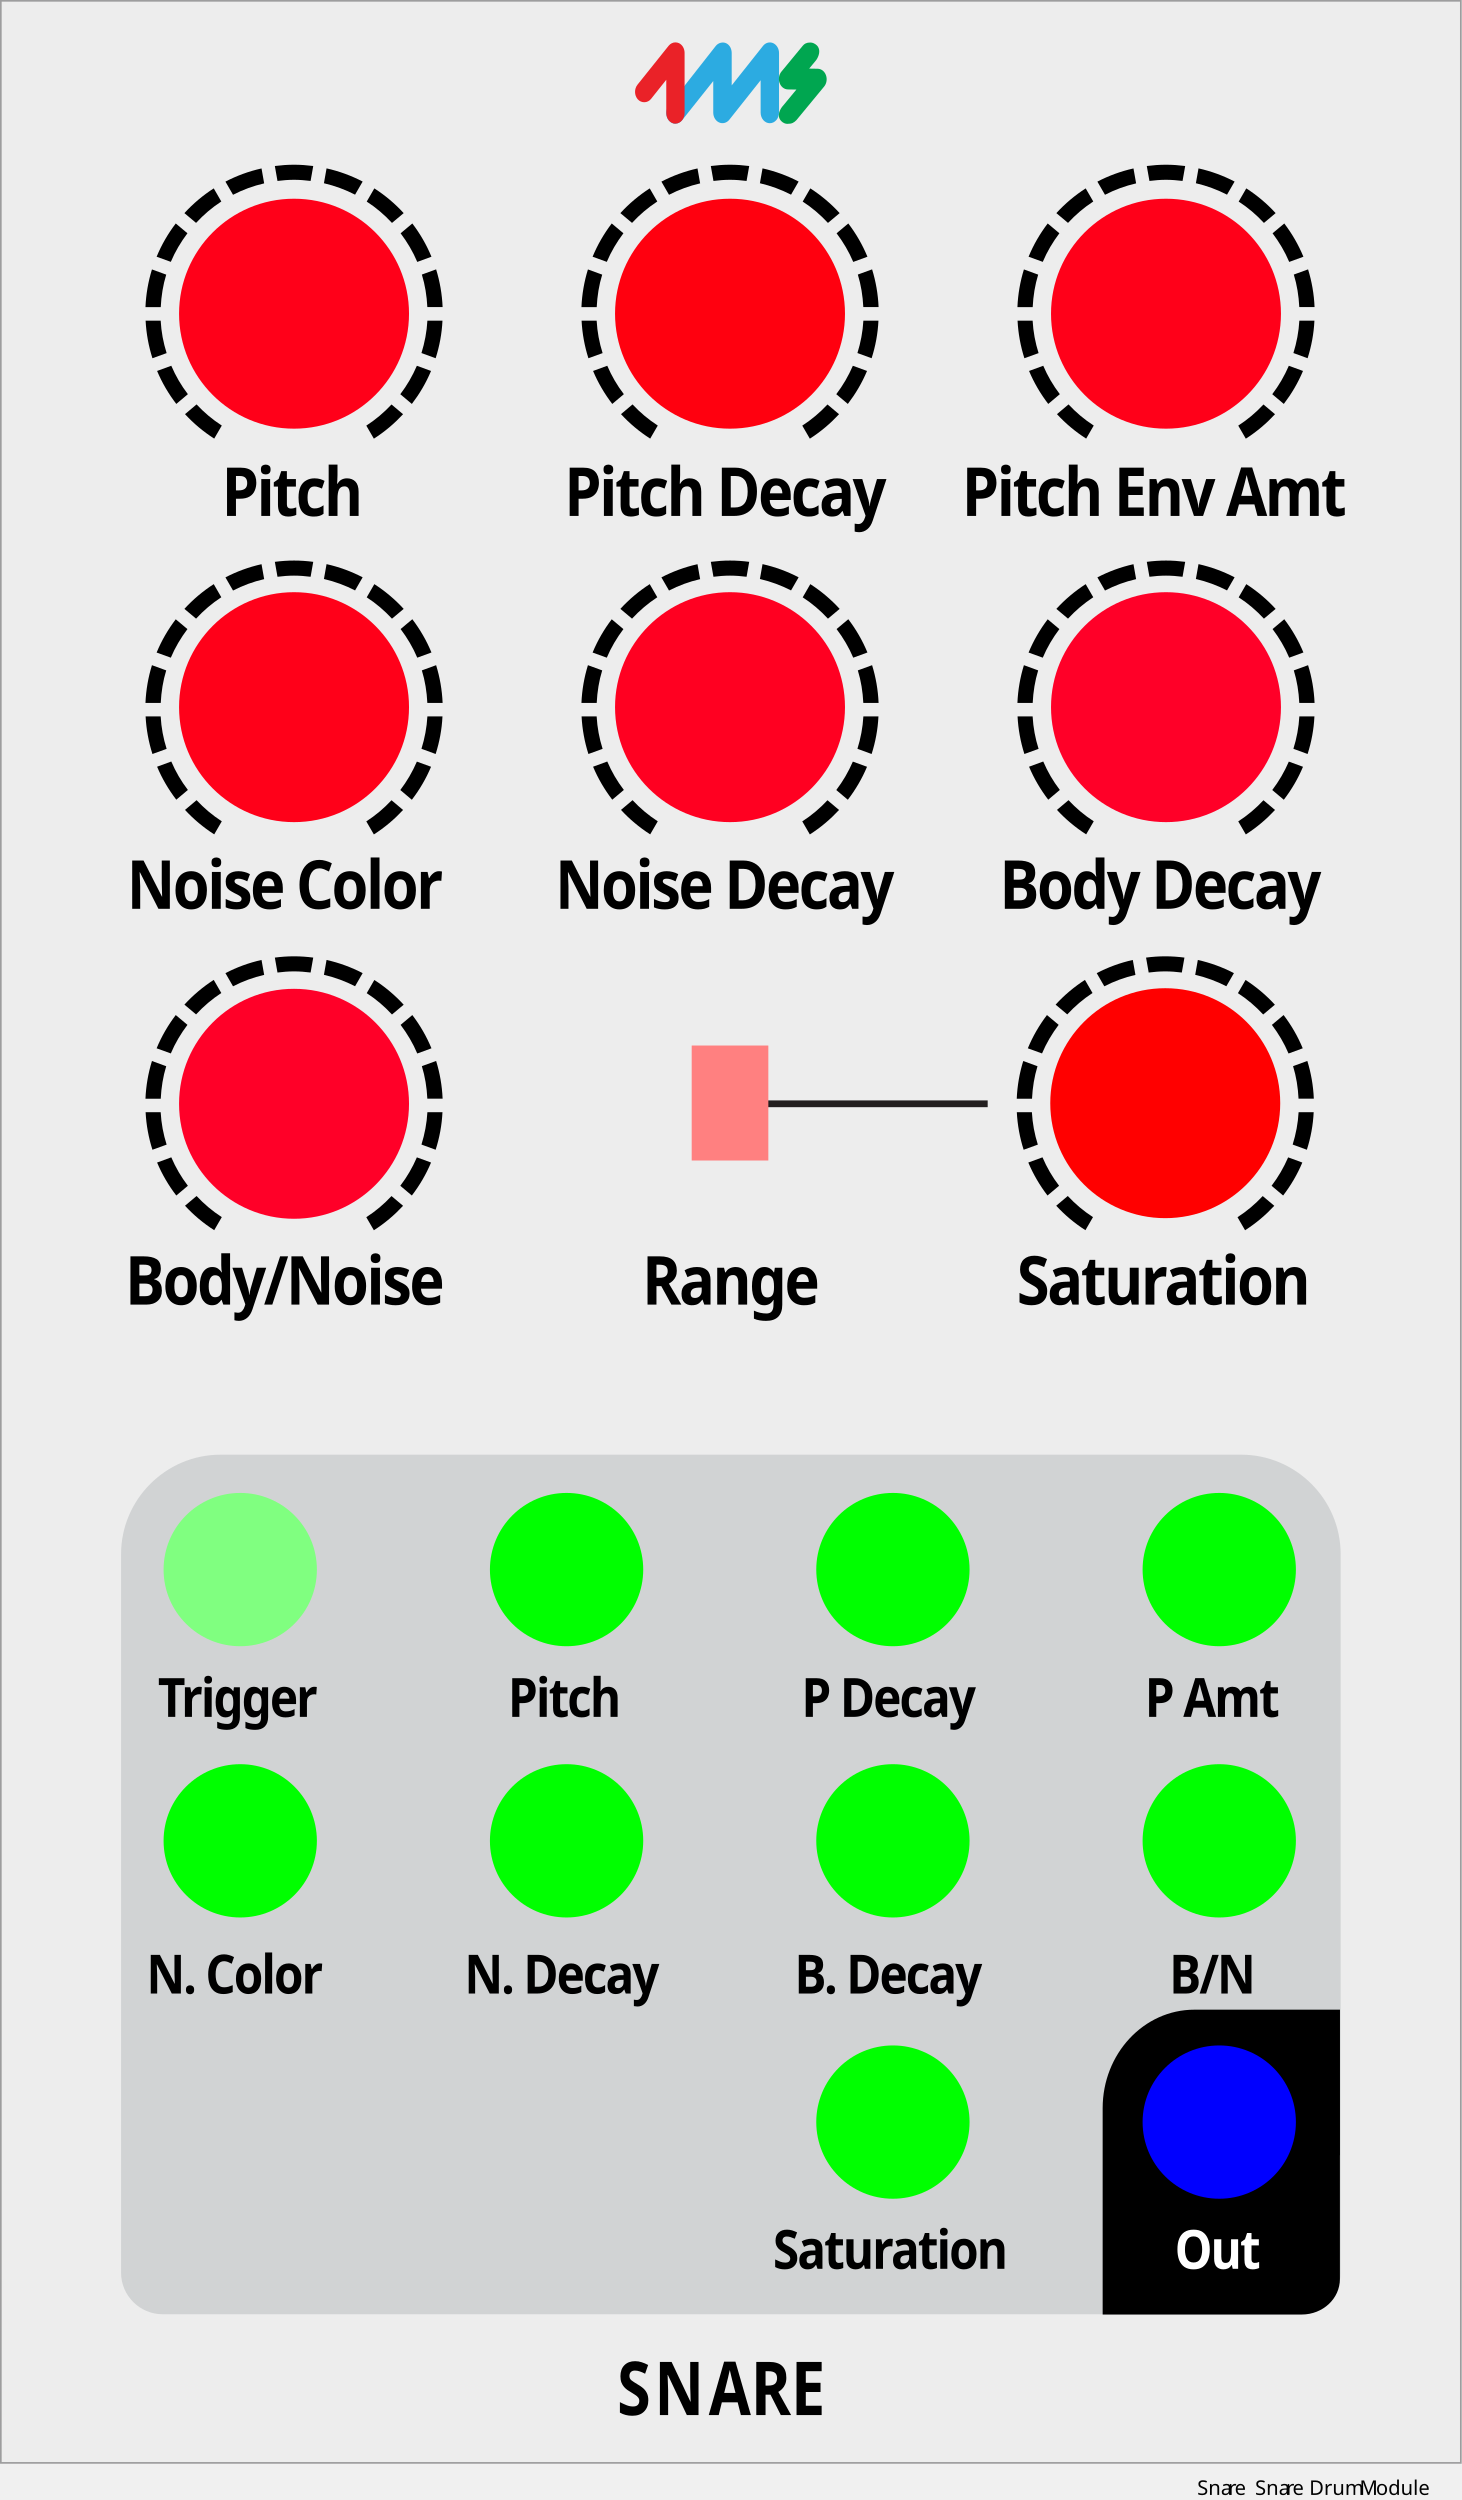
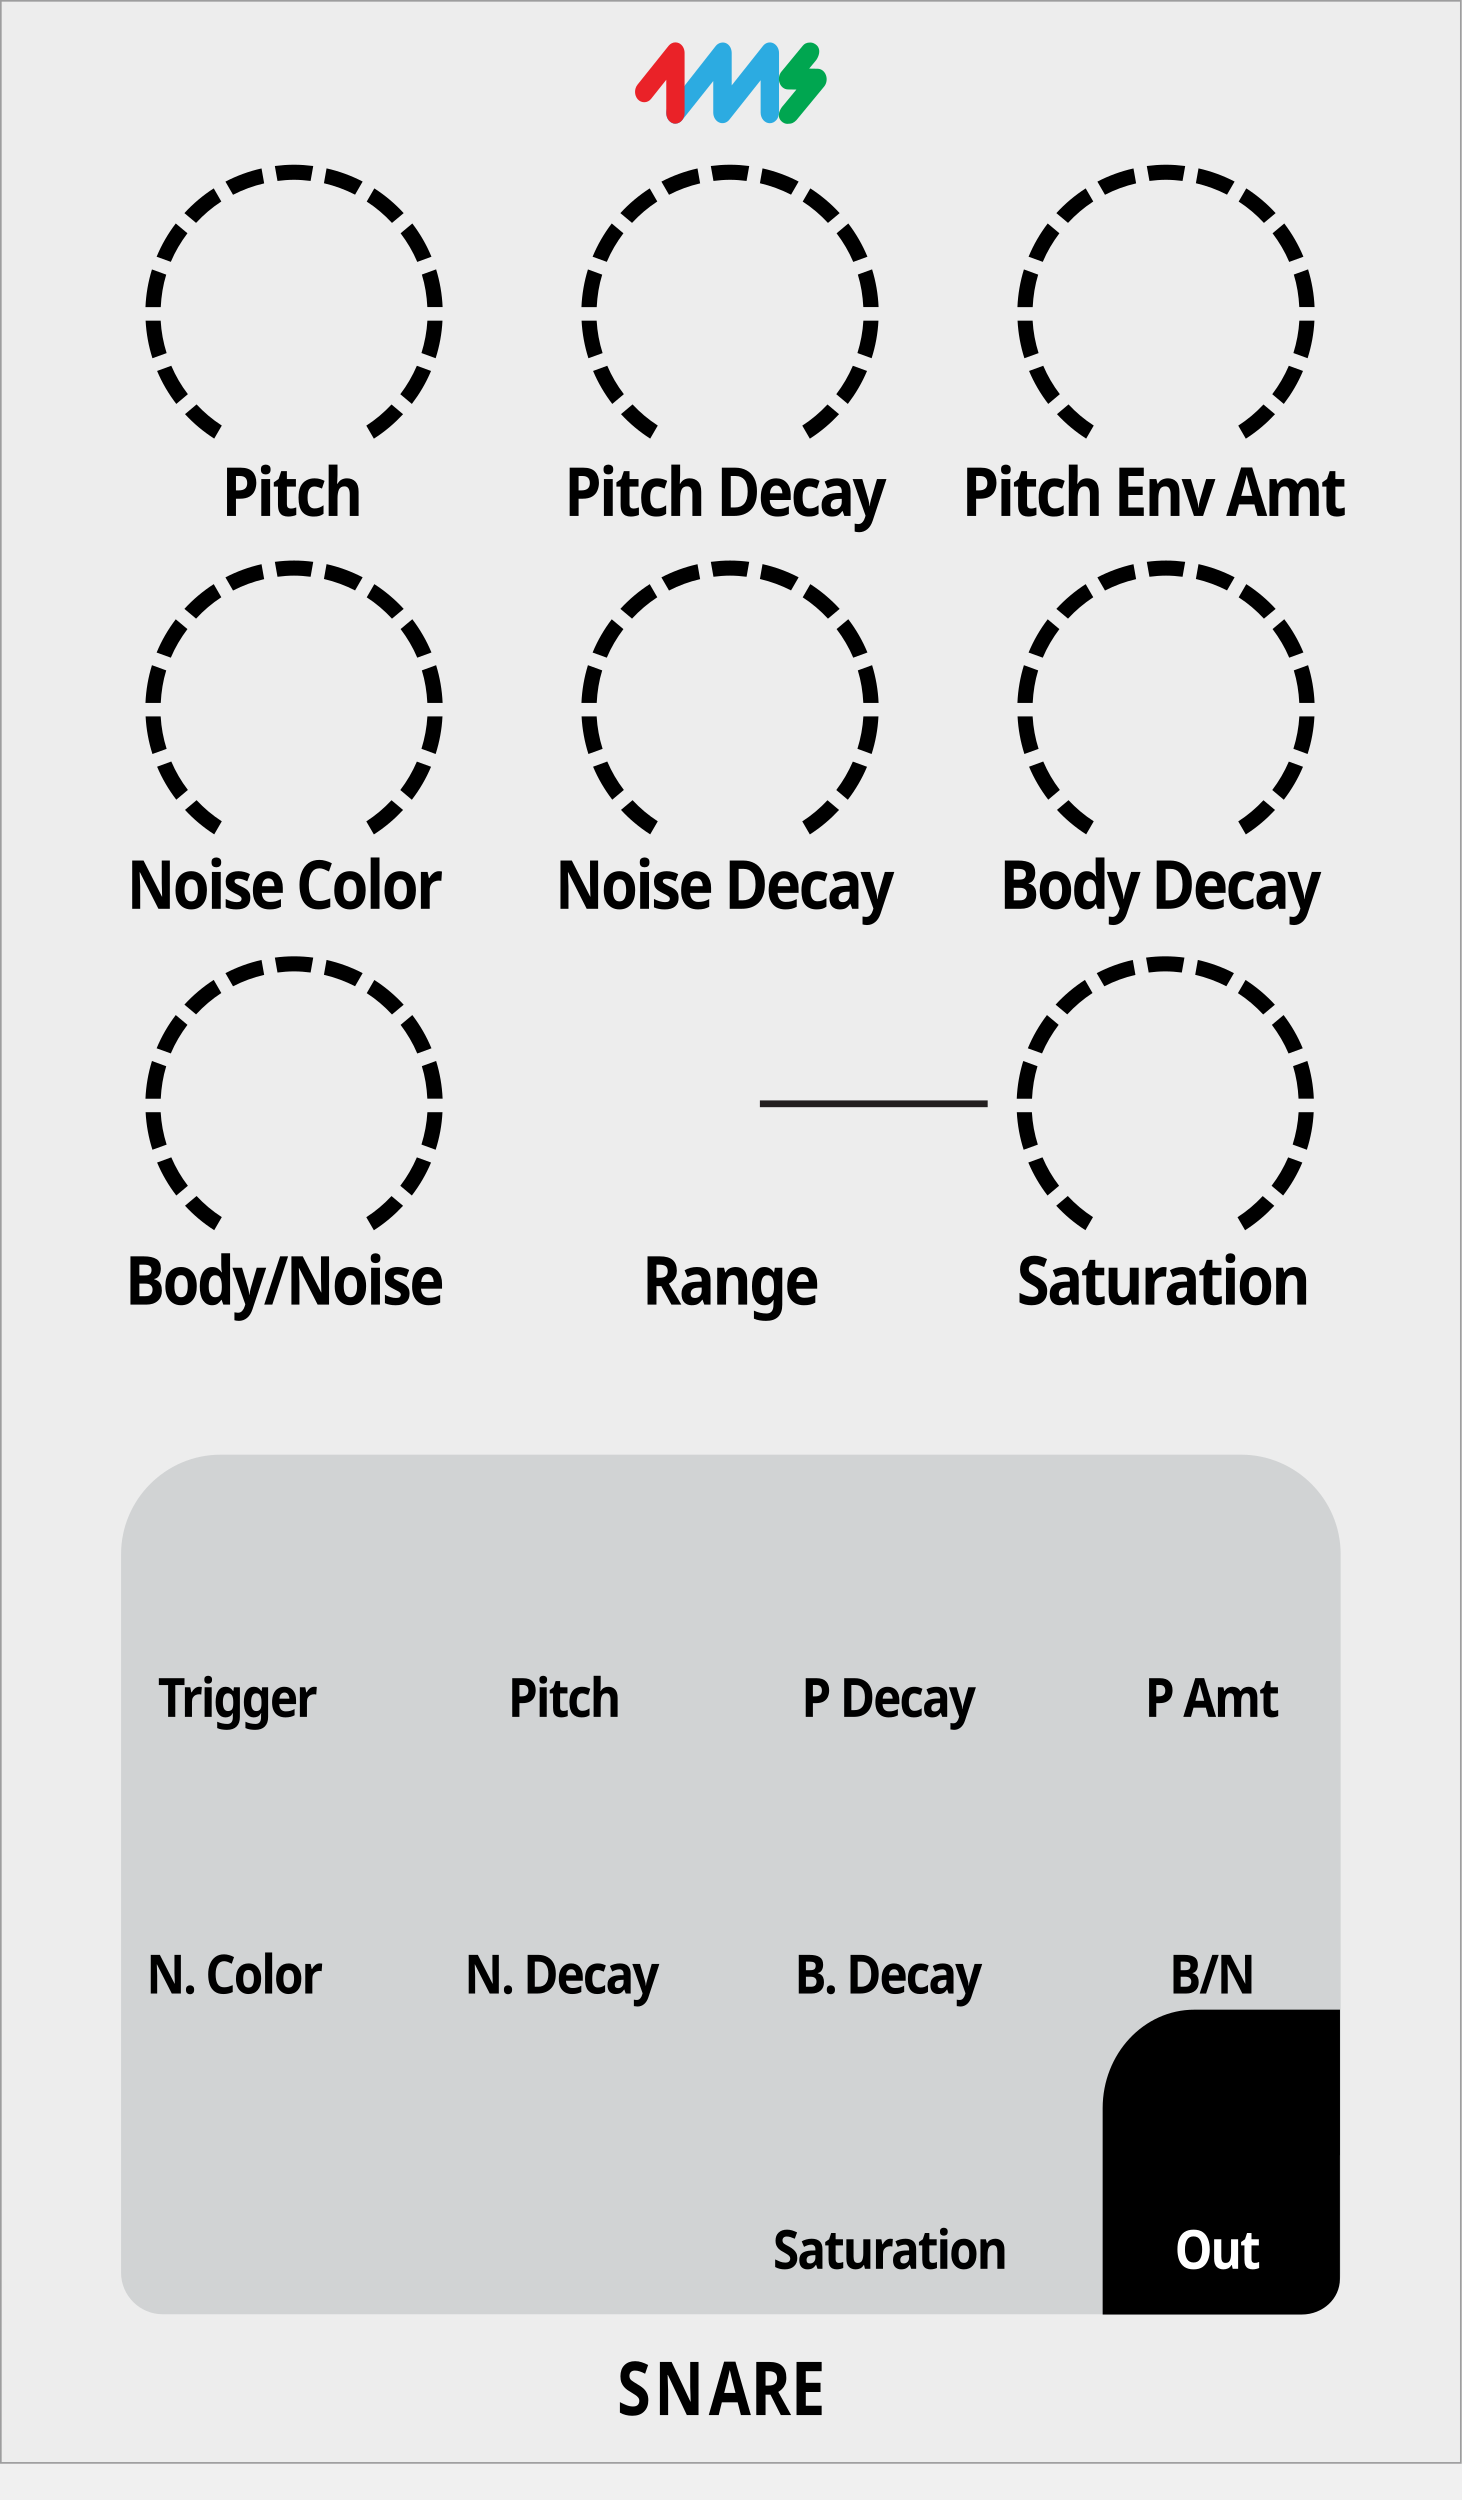
<svg xmlns="http://www.w3.org/2000/svg" width="76.29mm" height="130.48mm" viewBox="0 0 216.25 369.86" version="1.1" id="svg143">
  <defs id="defs143" />
  <g id="faceplate">
    <rect x=".12" y=".12" width="216" height="364.25" style="fill: #ededed; stroke: #9d9d9e; stroke-miterlimit: 10; stroke-width: .25px;" id="rect1" />
    <g id="new_pill" data-name="new pill">
      <path d="M18.41,336.23c0,3.11,2.54,5.65,5.65,5.65h168.13c3.11,0,5.65-2.54,5.65-5.65v-106.3c0-7.82-6.4-14.22-14.22-14.22H32.63c-7.82,0-14.22,6.4-14.22,14.22v106.3Z" style="fill: #d1d3d4; stroke: #d1d3d4; stroke-miterlimit: 10;" id="path1" />
      <path d="M198.24,318.84v-21.52h-21.54c-7.49,0-13.57,6.52-13.57,14.57v30.53h15.07s0,0,0,0h14.39c3.12,0,5.64-2.36,5.64-5.25v-18.39.08Z" id="path2" />
    </g>
    <g id="art">
      <text transform="translate(18.5 193.01) scale(.88 1)" style="font-family: GillSans-Bold, 'Gill Sans'; font-size: 10px; font-weight: 700; letter-spacing: -.04em;" id="text2">
        <tspan x="0" y="0" id="tspan2">Body/Noise</tspan>
      </text>
      <g id="g17">
        <path d="M43.5,143.71c-.83,0-1.65.07-2.45.17l-.39-2.21c.93-.12,1.88-.19,2.84-.19s1.91.07,2.84.19l-.39,2.21c-.81-.1-1.62-.17-2.45-.17Z" id="path3" />
        <path d="M29.01,150.08l-1.73-1.45c1.28-1.4,2.74-2.63,4.34-3.66l1.12,1.94c-1.38.9-2.62,1.96-3.73,3.16Z" id="path4" />
        <path d="M34.47,145.91l-1.12-1.94c1.67-.87,3.46-1.53,5.34-1.95l.39,2.21c-1.62.37-3.16.94-4.61,1.69Z" id="path5" />
        <path d="M25.27,155.85l-2.1-.76c.73-1.77,1.69-3.42,2.83-4.92l1.73,1.45c-.98,1.3-1.82,2.71-2.46,4.23Z" id="path6" />
        <path d="M47.92,144.23l.39-2.21c1.88.42,3.67,1.08,5.34,1.95l-1.12,1.94c-1.44-.74-2.98-1.31-4.6-1.69Z" id="path7" />
        <path d="M23.78,162.55h-2.26c.08-1.93.41-3.8.96-5.58l2.11.77c-.47,1.53-.73,3.15-.81,4.81Z" id="path8" />
        <path d="M24.65,169.34l-2.1.76c-.57-1.79-.91-3.65-1.01-5.56h2.23c.09,1.65.39,3.25.88,4.8Z" id="path9" />
        <path d="M27.79,175.43l-1.71,1.44c-1.15-1.5-2.11-3.14-2.84-4.88l2.1-.77c.64,1.5,1.46,2.91,2.45,4.2Z" id="path10" />
        <path d="M59.27,151.62l1.73-1.45c1.14,1.5,2.1,3.15,2.83,4.92l-2.1.77c-.64-1.52-1.48-2.93-2.46-4.23Z" id="path11" />
        <path d="M62.41,157.73l2.11-.77c.55,1.78.88,3.65.96,5.58h-2.26c-.08-1.66-.34-3.28-.81-4.81Z" id="path12" />
        <path d="M63.23,164.54h2.23c-.09,1.91-.44,3.78-1.01,5.56l-2.1-.77c.48-1.54.79-3.15.88-4.8Z" id="path13" />
        <path d="M61.66,171.22l2.11.77c-.73,1.74-1.69,3.38-2.84,4.88l-1.71-1.44c.99-1.3,1.81-2.71,2.45-4.2Z" id="path14" />
        <path d="M32.81,180.07l-1.12,1.93c-1.61-1.03-3.05-2.24-4.32-3.62l1.71-1.44c1.1,1.18,2.34,2.23,3.72,3.12Z" id="path15" />
        <path d="M57.92,176.95l1.71,1.44c-1.27,1.37-2.71,2.59-4.32,3.62l-1.12-1.93c1.38-.89,2.62-1.94,3.72-3.12Z" id="path16" />
        <path d="M54.26,146.92l1.12-1.94c1.6,1.03,3.06,2.26,4.34,3.66l-1.73,1.45c-1.11-1.2-2.36-2.27-3.74-3.16Z" id="path17" />
      </g>
      <text transform="translate(32.79 76.33) scale(.88 1)" style="font-family: GillSans-Bold, 'Gill Sans'; font-size: 10px; font-weight: 700; letter-spacing: -.04em;" id="text17">
        <tspan x="0" y="0" id="tspan17">Pitch</tspan>
      </text>
      <g id="g32">
        <path d="M43.5,26.6c-.83,0-1.65.07-2.45.17l-.39-2.21c.93-.12,1.88-.19,2.84-.19s1.91.07,2.84.19l-.39,2.21c-.81-.1-1.62-.17-2.45-.17Z" id="path18" />
        <path d="M29.01,32.98l-1.73-1.45c1.28-1.4,2.74-2.63,4.34-3.66l1.12,1.94c-1.38.9-2.62,1.96-3.73,3.16Z" id="path19" />
        <path d="M34.47,28.81l-1.12-1.94c1.67-.87,3.46-1.53,5.34-1.95l.39,2.21c-1.62.37-3.16.94-4.61,1.69Z" id="path20" />
        <path d="M25.27,38.74l-2.1-.76c.73-1.77,1.69-3.42,2.83-4.92l1.73,1.45c-.98,1.3-1.82,2.71-2.46,4.23Z" id="path21" />
        <path d="M47.92,27.12l.39-2.21c1.88.42,3.67,1.08,5.34,1.95l-1.12,1.94c-1.44-.74-2.98-1.31-4.6-1.69Z" id="path22" />
        <path d="M23.78,45.44h-2.26c.08-1.93.41-3.8.96-5.58l2.11.77c-.47,1.53-.73,3.15-.81,4.81Z" id="path23" />
        <path d="M24.65,52.24l-2.1.76c-.57-1.79-.91-3.65-1.01-5.56h2.23c.09,1.65.39,3.25.88,4.8Z" id="path24" />
        <path d="M27.79,58.32l-1.71,1.44c-1.15-1.5-2.11-3.14-2.84-4.88l2.1-.77c.64,1.5,1.46,2.91,2.45,4.2Z" id="path25" />
        <path d="M59.27,34.51l1.73-1.45c1.14,1.5,2.1,3.15,2.83,4.92l-2.1.77c-.64-1.52-1.48-2.93-2.46-4.23Z" id="path26" />
        <path d="M62.41,40.62l2.11-.77c.55,1.78.88,3.65.96,5.58h-2.26c-.08-1.66-.34-3.28-.81-4.81Z" id="path27" />
        <path d="M63.23,47.44h2.23c-.09,1.91-.44,3.78-1.01,5.56l-2.1-.77c.48-1.54.79-3.15.88-4.8Z" id="path28" />
        <path d="M61.66,54.11l2.11.77c-.73,1.74-1.69,3.38-2.84,4.88l-1.71-1.44c.99-1.3,1.81-2.71,2.45-4.2Z" id="path29" />
        <path d="M32.81,62.96l-1.12,1.93c-1.61-1.03-3.05-2.24-4.32-3.62l1.71-1.44c1.1,1.18,2.34,2.23,3.72,3.12Z" id="path30" />
        <path d="M57.92,59.84l1.71,1.44c-1.27,1.37-2.71,2.59-4.32,3.62l-1.12-1.93c1.38-.89,2.62-1.94,3.72-3.12Z" id="path31" />
        <path d="M54.26,29.81l1.12-1.94c1.6,1.03,3.06,2.26,4.34,3.66l-1.73,1.45c-1.11-1.2-2.36-2.27-3.74-3.16Z" id="path32" />
      </g>
      <g id="g47">
        <path d="M108,26.6c-.83,0-1.65.07-2.45.17l-.39-2.21c.93-.12,1.88-.19,2.84-.19s1.91.07,2.84.19l-.39,2.21c-.81-.1-1.62-.17-2.45-.17Z" id="path33" />
        <path d="M93.51,32.98l-1.73-1.45c1.28-1.4,2.74-2.63,4.34-3.66l1.12,1.94c-1.38.9-2.62,1.96-3.73,3.16Z" id="path34" />
        <path d="M98.97,28.81l-1.12-1.94c1.67-.87,3.46-1.53,5.34-1.95l.39,2.21c-1.62.37-3.16.94-4.61,1.69Z" id="path35" />
        <path d="M89.77,38.74l-2.1-.76c.73-1.77,1.69-3.42,2.83-4.92l1.73,1.45c-.98,1.3-1.82,2.71-2.46,4.23Z" id="path36" />
        <path d="M112.42,27.12l.39-2.21c1.88.42,3.67,1.08,5.34,1.95l-1.12,1.94c-1.44-.74-2.98-1.31-4.6-1.69Z" id="path37" />
        <path d="M88.28,45.44h-2.26c.08-1.93.41-3.8.96-5.58l2.11.77c-.47,1.53-.73,3.15-.81,4.81Z" id="path38" />
        <path d="M89.15,52.24l-2.1.76c-.57-1.79-.91-3.65-1.01-5.56h2.23c.09,1.65.39,3.25.88,4.8Z" id="path39" />
        <path d="M92.29,58.32l-1.71,1.44c-1.15-1.5-2.11-3.14-2.84-4.88l2.1-.77c.64,1.5,1.46,2.91,2.45,4.2Z" id="path40" />
        <path d="M123.77,34.51l1.73-1.45c1.14,1.5,2.1,3.15,2.83,4.92l-2.1.77c-.64-1.52-1.48-2.93-2.46-4.23Z" id="path41" />
        <path d="M126.91,40.62l2.11-.77c.55,1.78.88,3.65.96,5.58h-2.26c-.08-1.66-.34-3.28-.81-4.81Z" id="path42" />
        <path d="M127.73,47.44h2.23c-.09,1.91-.44,3.78-1.01,5.56l-2.1-.77c.48-1.54.79-3.15.88-4.8Z" id="path43" />
        <path d="M126.16,54.11l2.11.77c-.73,1.74-1.69,3.38-2.84,4.88l-1.71-1.44c.99-1.3,1.81-2.71,2.45-4.2Z" id="path44" />
        <path d="M97.31,62.96l-1.12,1.93c-1.61-1.03-3.05-2.24-4.32-3.62l1.71-1.44c1.1,1.18,2.34,2.23,3.72,3.12Z" id="path45" />
        <path d="M122.42,59.84l1.71,1.44c-1.27,1.37-2.71,2.59-4.32,3.62l-1.12-1.93c1.38-.89,2.62-1.94,3.72-3.12Z" id="path46" />
        <path d="M118.76,29.81l1.12-1.94c1.6,1.03,3.06,2.26,4.34,3.66l-1.73,1.45c-1.11-1.2-2.36-2.27-3.74-3.16Z" id="path47" />
      </g>
      <text transform="translate(83.48 76.33) scale(.88 1)" style="font-family: GillSans-Bold, 'Gill Sans'; font-size: 10px; font-weight: 700; letter-spacing: -.04em;" id="text47">
        <tspan x="0" y="0" id="tspan47">Pitch Decay</tspan>
      </text>
      <text transform="translate(142.29 76.33) scale(.88 1)" style="font-family: GillSans-Bold, 'Gill Sans'; font-size: 10px; font-weight: 700; letter-spacing: -.04em;" id="text48">
        <tspan x="0" y="0" id="tspan48">Pitch Env Amt</tspan>
      </text>
      <g id="g62">
        <path d="M172.5,26.6c-.83,0-1.65.07-2.45.17l-.39-2.21c.93-.12,1.88-.19,2.84-.19s1.91.07,2.84.19l-.39,2.21c-.81-.1-1.62-.17-2.45-.17Z" id="path48" />
        <path d="M158.01,32.98l-1.73-1.45c1.28-1.4,2.74-2.63,4.34-3.66l1.12,1.94c-1.38.9-2.62,1.96-3.73,3.16Z" id="path49" />
        <path d="M163.47,28.81l-1.12-1.94c1.67-.87,3.46-1.53,5.34-1.95l.39,2.21c-1.62.37-3.16.94-4.61,1.69Z" id="path50" />
        <path d="M154.27,38.74l-2.1-.76c.73-1.77,1.69-3.42,2.83-4.92l1.73,1.45c-.98,1.3-1.82,2.71-2.46,4.23Z" id="path51" />
        <path d="M176.92,27.12l.39-2.21c1.88.42,3.67,1.08,5.34,1.95l-1.12,1.94c-1.44-.74-2.98-1.31-4.6-1.69Z" id="path52" />
        <path d="M152.78,45.44h-2.26c.08-1.93.41-3.8.96-5.58l2.11.77c-.47,1.53-.73,3.15-.81,4.81Z" id="path53" />
        <path d="M153.65,52.24l-2.1.76c-.57-1.79-.91-3.65-1.01-5.56h2.23c.09,1.65.39,3.25.88,4.8Z" id="path54" />
        <path d="M156.79,58.32l-1.71,1.44c-1.15-1.5-2.11-3.14-2.84-4.88l2.1-.77c.64,1.5,1.46,2.91,2.45,4.2Z" id="path55" />
        <path d="M188.27,34.51l1.73-1.45c1.14,1.5,2.1,3.15,2.83,4.92l-2.1.77c-.64-1.52-1.48-2.93-2.46-4.23Z" id="path56" />
        <path d="M191.41,40.62l2.11-.77c.55,1.78.88,3.65.96,5.58h-2.26c-.08-1.66-.34-3.28-.81-4.81Z" id="path57" />
        <path d="M192.23,47.44h2.23c-.09,1.91-.44,3.78-1.01,5.56l-2.1-.77c.48-1.54.79-3.15.88-4.8Z" id="path58" />
        <path d="M190.66,54.11l2.11.77c-.73,1.74-1.69,3.38-2.84,4.88l-1.71-1.44c.99-1.3,1.81-2.71,2.45-4.2Z" id="path59" />
        <path d="M161.81,62.96l-1.12,1.93c-1.61-1.03-3.05-2.24-4.32-3.62l1.71-1.44c1.1,1.18,2.34,2.23,3.72,3.12Z" id="path60" />
        <path d="M186.92,59.84l1.71,1.44c-1.27,1.37-2.71,2.59-4.32,3.62l-1.12-1.93c1.38-.89,2.62-1.94,3.72-3.12Z" id="path61" />
        <path d="M183.26,29.81l1.12-1.94c1.6,1.03,3.06,2.26,4.34,3.66l-1.73,1.45c-1.11-1.2-2.36-2.27-3.74-3.16Z" id="path62" />
      </g>
      <text transform="translate(18.76 134.45) scale(.88 1)" style="font-family: GillSans-Bold, 'Gill Sans'; font-size: 10px; font-weight: 700; letter-spacing: -.04em;" id="text62">
        <tspan x="0" y="0" id="tspan62">Noise Color</tspan>
      </text>
      <g id="g77">
        <path d="M43.5,85.16c-.83,0-1.65.07-2.45.17l-.39-2.21c.93-.12,1.88-.19,2.84-.19s1.91.07,2.84.19l-.39,2.21c-.81-.1-1.62-.17-2.45-.17Z" id="path63" />
        <path d="M29.01,91.53l-1.73-1.45c1.28-1.4,2.74-2.63,4.34-3.66l1.12,1.94c-1.38.9-2.62,1.96-3.73,3.16Z" id="path64" />
        <path d="M34.47,87.36l-1.12-1.94c1.67-.87,3.46-1.53,5.34-1.95l.39,2.21c-1.62.37-3.16.94-4.61,1.69Z" id="path65" />
        <path d="M25.27,97.3l-2.1-.76c.73-1.77,1.69-3.42,2.83-4.92l1.73,1.45c-.98,1.3-1.82,2.71-2.46,4.23Z" id="path66" />
        <path d="M47.92,85.67l.39-2.21c1.88.42,3.67,1.08,5.34,1.95l-1.12,1.94c-1.44-.74-2.98-1.31-4.6-1.69Z" id="path67" />
        <path d="M23.78,103.99h-2.26c.08-1.93.41-3.8.96-5.58l2.11.77c-.47,1.53-.73,3.15-.81,4.81Z" id="path68" />
        <path d="M24.65,110.79l-2.1.76c-.57-1.79-.91-3.65-1.01-5.56h2.23c.09,1.65.39,3.25.88,4.8Z" id="path69" />
        <path d="M27.79,116.87l-1.71,1.44c-1.15-1.5-2.11-3.14-2.84-4.88l2.1-.77c.64,1.5,1.46,2.91,2.45,4.2Z" id="path70" />
        <path d="M59.27,93.06l1.73-1.45c1.14,1.5,2.1,3.15,2.83,4.92l-2.1.77c-.64-1.52-1.48-2.93-2.46-4.23Z" id="path71" />
        <path d="M62.41,99.18l2.11-.77c.55,1.78.88,3.65.96,5.58h-2.26c-.08-1.66-.34-3.28-.81-4.81Z" id="path72" />
        <path d="M63.23,105.99h2.23c-.09,1.91-.44,3.78-1.01,5.56l-2.1-.77c.48-1.54.79-3.15.88-4.8Z" id="path73" />
        <path d="M61.66,112.67l2.11.77c-.73,1.74-1.69,3.38-2.84,4.88l-1.71-1.44c.99-1.3,1.81-2.71,2.45-4.2Z" id="path74" />
        <path d="M32.81,121.51l-1.12,1.93c-1.61-1.03-3.05-2.24-4.32-3.62l1.71-1.44c1.1,1.18,2.34,2.23,3.72,3.12Z" id="path75" />
        <path d="M57.92,118.39l1.71,1.44c-1.27,1.37-2.71,2.59-4.32,3.62l-1.12-1.93c1.38-.89,2.62-1.94,3.72-3.12Z" id="path76" />
        <path d="M54.26,88.36l1.12-1.94c1.6,1.03,3.06,2.26,4.34,3.66l-1.73,1.45c-1.11-1.2-2.36-2.27-3.74-3.16Z" id="path77" />
      </g>
      <text transform="translate(82.12 134.45) scale(.88 1)" style="font-family: GillSans-Bold, 'Gill Sans'; font-size: 10px; font-weight: 700; letter-spacing: -.04em;" id="text77">
        <tspan x="0" y="0" id="tspan77">Noise Decay</tspan>
      </text>
      <g id="g92">
        <path d="M108,85.16c-.83,0-1.65.07-2.45.17l-.39-2.21c.93-.12,1.88-.19,2.84-.19s1.91.07,2.84.19l-.39,2.21c-.81-.1-1.62-.17-2.45-.17Z" id="path78" />
        <path d="M93.51,91.53l-1.73-1.45c1.28-1.4,2.74-2.63,4.34-3.66l1.12,1.94c-1.38.9-2.62,1.96-3.73,3.16Z" id="path79" />
        <path d="M98.97,87.36l-1.12-1.94c1.67-.87,3.46-1.53,5.34-1.95l.39,2.21c-1.62.37-3.16.94-4.61,1.69Z" id="path80" />
        <path d="M89.77,97.3l-2.1-.76c.73-1.77,1.69-3.42,2.83-4.92l1.73,1.45c-.98,1.3-1.82,2.71-2.46,4.23Z" id="path81" />
        <path d="M112.42,85.67l.39-2.21c1.88.42,3.67,1.08,5.34,1.95l-1.12,1.94c-1.44-.74-2.98-1.31-4.6-1.69Z" id="path82" />
        <path d="M88.28,103.99h-2.26c.08-1.93.41-3.8.96-5.58l2.11.77c-.47,1.53-.73,3.15-.81,4.81Z" id="path83" />
        <path d="M89.15,110.79l-2.1.76c-.57-1.79-.91-3.65-1.01-5.56h2.23c.09,1.65.39,3.25.88,4.8Z" id="path84" />
        <path d="M92.29,116.87l-1.71,1.44c-1.15-1.5-2.11-3.14-2.84-4.88l2.1-.77c.64,1.5,1.46,2.91,2.45,4.2Z" id="path85" />
        <path d="M123.77,93.06l1.73-1.45c1.14,1.5,2.1,3.15,2.83,4.92l-2.1.77c-.64-1.52-1.48-2.93-2.46-4.23Z" id="path86" />
        <path d="M126.91,99.18l2.11-.77c.55,1.78.88,3.65.96,5.58h-2.26c-.08-1.66-.34-3.28-.81-4.81Z" id="path87" />
        <path d="M127.73,105.99h2.23c-.09,1.91-.44,3.78-1.01,5.56l-2.1-.77c.48-1.54.79-3.15.88-4.8Z" id="path88" />
        <path d="M126.16,112.67l2.11.77c-.73,1.74-1.69,3.38-2.84,4.88l-1.71-1.44c.99-1.3,1.81-2.71,2.45-4.2Z" id="path89" />
        <path d="M97.31,121.51l-1.12,1.93c-1.61-1.03-3.05-2.24-4.32-3.62l1.71-1.44c1.1,1.18,2.34,2.23,3.72,3.12Z" id="path90" />
        <path d="M122.42,118.39l1.71,1.44c-1.27,1.37-2.71,2.59-4.32,3.62l-1.12-1.93c1.38-.89,2.62-1.94,3.72-3.12Z" id="path91" />
        <path d="M118.76,88.36l1.12-1.94c1.6,1.03,3.06,2.26,4.34,3.66l-1.73,1.45c-1.11-1.2-2.36-2.27-3.74-3.16Z" id="path92" />
      </g>
      <text transform="translate(147.86 134.45) scale(.88 1)" style="font-family: GillSans-Bold, 'Gill Sans'; font-size: 10px; font-weight: 700; letter-spacing: -.04em;" id="text92">
        <tspan x="0" y="0" id="tspan92">Body Decay</tspan>
      </text>
      <g id="g107">
        <path d="M172.5,85.16c-.83,0-1.65.07-2.45.17l-.39-2.21c.93-.12,1.88-.19,2.84-.19s1.91.07,2.84.19l-.39,2.21c-.81-.1-1.62-.17-2.45-.17Z" id="path93" />
        <path d="M158.01,91.53l-1.73-1.45c1.28-1.4,2.74-2.63,4.34-3.66l1.12,1.94c-1.38.9-2.62,1.96-3.73,3.16Z" id="path94" />
        <path d="M163.47,87.36l-1.12-1.94c1.67-.87,3.46-1.53,5.34-1.95l.39,2.21c-1.62.37-3.16.94-4.61,1.69Z" id="path95" />
        <path d="M154.27,97.3l-2.1-.76c.73-1.77,1.69-3.42,2.83-4.92l1.73,1.45c-.98,1.3-1.82,2.71-2.46,4.23Z" id="path96" />
        <path d="M176.92,85.67l.39-2.21c1.88.42,3.67,1.08,5.34,1.95l-1.12,1.94c-1.44-.74-2.98-1.31-4.6-1.69Z" id="path97" />
        <path d="M152.78,103.99h-2.26c.08-1.93.41-3.8.96-5.58l2.11.77c-.47,1.53-.73,3.15-.81,4.81Z" id="path98" />
        <path d="M153.65,110.79l-2.1.76c-.57-1.79-.91-3.65-1.01-5.56h2.23c.09,1.65.39,3.25.88,4.8Z" id="path99" />
        <path d="M156.79,116.87l-1.71,1.44c-1.15-1.5-2.11-3.14-2.84-4.88l2.1-.77c.64,1.5,1.46,2.91,2.45,4.2Z" id="path100" />
        <path d="M188.27,93.06l1.73-1.45c1.14,1.5,2.1,3.15,2.83,4.92l-2.1.77c-.64-1.52-1.48-2.93-2.46-4.23Z" id="path101" />
        <path d="M191.41,99.18l2.11-.77c.55,1.78.88,3.65.96,5.58h-2.26c-.08-1.66-.34-3.28-.81-4.81Z" id="path102" />
        <path d="M192.23,105.99h2.23c-.09,1.91-.44,3.78-1.01,5.56l-2.1-.77c.48-1.54.79-3.15.88-4.8Z" id="path103" />
        <path d="M190.66,112.67l2.11.77c-.73,1.74-1.69,3.38-2.84,4.88l-1.71-1.44c.99-1.3,1.81-2.71,2.45-4.2Z" id="path104" />
        <path d="M161.81,121.51l-1.12,1.93c-1.61-1.03-3.05-2.24-4.32-3.62l1.71-1.44c1.1,1.18,2.34,2.23,3.72,3.12Z" id="path105" />
        <path d="M186.92,118.39l1.71,1.44c-1.27,1.37-2.71,2.59-4.32,3.62l-1.12-1.93c1.38-.89,2.62-1.94,3.72-3.12Z" id="path106" />
        <path d="M183.26,88.36l1.12-1.94c1.6,1.03,3.06,2.26,4.34,3.66l-1.73,1.45c-1.11-1.2-2.36-2.27-3.74-3.16Z" id="path107" />
      </g>
      <text transform="translate(150.43 193.01) scale(.88 1)" style="font-family: GillSans-Bold, 'Gill Sans'; font-size: 10px; font-weight: 700; letter-spacing: -.04em;" id="text107">
        <tspan x="0" y="0" id="tspan107">Saturation</tspan>
      </text>
      <text transform="translate(95 193.01) scale(.88 1)" style="font-family: GillSans-Bold, 'Gill Sans'; font-size: 10px; font-weight: 700; letter-spacing: -.04em;" id="text108">
        <tspan x="0" y="0" id="tspan108">Range</tspan>
      </text>
      <g id="g122">
        <path d="M172.39,143.71c-.83,0-1.65.07-2.45.17l-.39-2.21c.93-.12,1.88-.19,2.84-.19s1.91.07,2.84.19l-.39,2.21c-.81-.1-1.62-.17-2.45-.17Z" id="path108" />
        <path d="M157.9,150.08l-1.73-1.45c1.28-1.4,2.74-2.63,4.34-3.66l1.12,1.94c-1.38.9-2.62,1.96-3.73,3.16Z" id="path109" />
        <path d="M163.37,145.91l-1.12-1.94c1.67-.87,3.46-1.53,5.34-1.95l.39,2.21c-1.62.37-3.16.94-4.61,1.69Z" id="path110" />
        <path d="M154.16,155.85l-2.1-.76c.73-1.77,1.69-3.42,2.83-4.92l1.73,1.45c-.98,1.3-1.82,2.71-2.46,4.23Z" id="path111" />
        <path d="M176.82,144.23l.39-2.21c1.88.42,3.67,1.08,5.34,1.95l-1.12,1.94c-1.44-.74-2.98-1.31-4.6-1.69Z" id="path112" />
        <path d="M152.68,162.55h-2.26c.08-1.93.41-3.8.96-5.58l2.11.77c-.47,1.53-.73,3.15-.81,4.81Z" id="path113" />
        <path d="M153.54,169.34l-2.1.76c-.57-1.79-.91-3.65-1.01-5.56h2.23c.09,1.65.39,3.25.88,4.8Z" id="path114" />
        <path d="M156.68,175.43l-1.71,1.44c-1.15-1.5-2.11-3.14-2.84-4.88l2.1-.77c.64,1.5,1.46,2.91,2.45,4.2Z" id="path115" />
        <path d="M188.17,151.62l1.73-1.45c1.14,1.5,2.1,3.15,2.83,4.92l-2.1.77c-.64-1.52-1.48-2.93-2.46-4.23Z" id="path116" />
        <path d="M191.3,157.73l2.11-.77c.55,1.78.88,3.65.96,5.58h-2.26c-.08-1.66-.34-3.28-.81-4.81Z" id="path117" />
        <path d="M192.12,164.54h2.23c-.09,1.91-.44,3.78-1.01,5.56l-2.1-.77c.48-1.54.79-3.15.88-4.8Z" id="path118" />
        <path d="M190.56,171.22l2.11.77c-.73,1.74-1.69,3.38-2.84,4.88l-1.71-1.44c.99-1.3,1.81-2.71,2.45-4.2Z" id="path119" />
        <path d="M161.7,180.07l-1.12,1.93c-1.61-1.03-3.05-2.24-4.32-3.62l1.71-1.44c1.1,1.18,2.34,2.23,3.72,3.12Z" id="path120" />
        <path d="M186.81,176.95l1.71,1.44c-1.27,1.37-2.71,2.59-4.32,3.62l-1.12-1.93c1.38-.89,2.62-1.94,3.72-3.12Z" id="path121" />
        <path d="M183.15,146.92l1.12-1.94c1.6,1.03,3.06,2.26,4.34,3.66l-1.73,1.45c-1.11-1.2-2.36-2.27-3.74-3.16Z" id="path122" />
      </g>
      <text transform="translate(23.36 254) scale(.88 1)" style="font-family: GillSans-Bold, 'Gill Sans'; font-size: 8px; font-weight: 700; letter-spacing: -.04em;" id="text122">
        <tspan x="0" y="0" id="tspan122">Trigger</tspan>
      </text>
      <text transform="translate(75.15 254) scale(.88 1)" style="font-family: GillSans-Bold, 'Gill Sans'; font-size: 8px; font-weight: 700; letter-spacing: -.04em;" id="text123">
        <tspan x="0" y="0" id="tspan123">Pitch</tspan>
      </text>
      <text transform="translate(118.57 254) scale(.88 1)" style="font-family: GillSans-Bold, 'Gill Sans'; font-size: 8px; font-weight: 700; letter-spacing: -.04em;" id="text124">
        <tspan x="0" y="0" id="tspan124">P Decay</tspan>
      </text>
      <text transform="translate(169.37 254) scale(.88 1)" style="font-family: GillSans-Bold, 'Gill Sans'; font-size: 8px; font-weight: 700; letter-spacing: -.04em;" id="text125">
        <tspan x="0" y="0" id="tspan125">P Amt</tspan>
      </text>
      <text transform="translate(21.67 294.93) scale(.88 1)" style="font-family: GillSans-Bold, 'Gill Sans'; font-size: 8px; font-weight: 700; letter-spacing: -.04em;" id="text126">
        <tspan x="0" y="0" id="tspan126">N. Color</tspan>
      </text>
      <text transform="translate(114.35 335.66) scale(.88 1)" style="font-family: GillSans-Bold, 'Gill Sans'; font-size: 8px; font-weight: 700; letter-spacing: -.04em;" id="text127">
        <tspan x="0" y="0" id="tspan127">Saturation</tspan>
      </text>
      <text transform="translate(68.71 294.93) scale(.88 1)" style="font-family: GillSans-Bold, 'Gill Sans'; font-size: 8px; font-weight: 700; letter-spacing: -.04em;" id="text128">
        <tspan x="0" y="0" id="tspan128">N. Decay</tspan>
      </text>
      <text transform="translate(117.54 294.93) scale(.88 1)" style="font-family: GillSans-Bold, 'Gill Sans'; font-size: 8px; font-weight: 700; letter-spacing: -.04em;" id="text129">
        <tspan x="0" y="0" id="tspan129">B. Decay</tspan>
      </text>
      <text transform="translate(172.98 294.93) scale(.88 1)" style="font-family: GillSans-Bold, 'Gill Sans'; font-size: 8px; font-weight: 700; letter-spacing: -.04em;" id="text130">
        <tspan x="0" y="0" id="tspan130">B/N</tspan>
      </text>
      <text transform="translate(173.78 335.66) scale(.88 1)" style="fill: #fff; font-family: GillSans-Bold, 'Gill Sans'; font-size: 8px; font-weight: 700; letter-spacing: -.04em;" id="text131">
        <tspan x="0" y="0" id="tspan131">Out</tspan>
      </text>
      <line x1="146.12" y1="163.3" x2="112.42" y2="163.3" style="fill: #fff; stroke: #231f20; stroke-miterlimit: 10;" id="line131" />
      <g id="g133">
        <path d="M99.93,18.31c-.37,0-.71-.17-.97-.47-.51-.6-.52-1.54-.04-2.16l6.97-8.88c.38-.48,1.05-.65,1.57-.39.5.25.79.82.79,1.45v4.77l4.64-5.85c.38-.48,1.01-.64,1.53-.38.5.25.83.81.83,1.44v8.82c0,.86-.61,1.57-1.36,1.57s-1.36-.7-1.36-1.57v-4.79l-4.64,5.85c-.38.48-1.01.64-1.54.38-.5-.24-.83-.81-.83-1.44v-4.67l-4.61,5.8c-.26.32-.62.51-1,.51h0Z" style="fill: #2cabe1;" id="path131" />
        <path d="M99.92,18.3c-.75,0-1.35-.7-1.35-1.57v-4.93l-2.26,2.84c-.5.63-1.44.65-1.97.04-.51-.6-.52-1.53-.03-2.15l4.61-5.76c.26-.32.63-.5,1-.5.18,0,.37.04.54.12.5.25.82.81.82,1.44v8.89c0,.86-.61,1.57-1.36,1.57h0Z" style="fill: #ea2228;" id="path132" />
        <path d="M116.52,18.33h0c-.35,0-.68-.15-.94-.42-.76-.78-.14-1.84.29-2.3l1.95-2.36-1.26-.02c-.56-.01-1.04-.4-1.24-1-.19-.56-.07-1.21.29-1.64l3.16-3.83c.23-.28.55-.48,1.13-.47.33,0,.67.17.92.4.71.66.29,1.7-.07,2.2l-1.04,1.26,1.26.02c.56.01,1.04.4,1.24,1,.19.56.07,1.21-.29,1.64l-4.1,4.97c-.35.35-.65.55-1.3.54h0Z" style="fill: #00a650;" id="path133" />
      </g>
      <text transform="translate(91.3 357.29) scale(.82 1)" style="font-family: GillSans-Bold, 'Gill Sans'; font-size: 11px; font-weight: 700;" id="text135">
        <tspan x="0" y="0" id="tspan133">S</tspan>
        <tspan x="6.73" y="0" style="letter-spacing: -.01em;" id="tspan134">N</tspan>
        <tspan x="16.53" y="0" id="tspan135">ARE</tspan>
      </text>
    </g>
  </g>
-   <g id="components">
-     <circle id="Out" cx="180.38" cy="313.95" r="11.34" style="fill: blue;" />
-     <circle id="Saturation_CV" data-name="Saturation CV" cx="132.1" cy="313.95" r="11.34" style="fill: lime;" />
-     <circle id="BN_CV" data-name="BN CV" cx="180.38" cy="272.34" r="11.34" style="fill: lime;" />
-     <circle id="B_Decay_CV" data-name="B Decay CV" cx="132.1" cy="272.34" r="11.34" style="fill: lime;" />
-     <circle id="N_Decay_CV" data-name="N Decay CV" cx="83.82" cy="272.34" r="11.34" style="fill: lime;" />
-     <circle id="N_Color_CV" data-name="N Color CV" cx="35.54" cy="272.34" r="11.34" style="fill: lime;" />
-     <circle id="P_Amt_CV" data-name="P Amt CV" cx="180.38" cy="232.21" r="11.34" style="fill: lime;" />
-     <circle id="P_Decay_CV" data-name="P Decay CV" cx="132.1" cy="232.21" r="11.34" style="fill: lime;" />
-     <circle id="Pitch_CV" data-name="Pitch CV" cx="83.82" cy="232.21" r="11.34" style="fill: lime;" />
-     <circle id="Trigger" cx="35.54" cy="232.21" r="11.34" style="fill: #80ff80;" />
-     <circle id="Saturation_MediumBlackKnob" data-name="Saturation#MediumBlackKnob" cx="172.39" cy="163.21" r="17.01" style="fill: red;" />
-     <rect id="Range_Switch_Low_High" data-name="Range Switch@Low@High" x="102.33" y="154.67" width="11.34" height="17.01" transform="translate(216 326.36) rotate(180)" style="fill: #ff8080;" />
+   <g id="components" style="display:none">
+     <circle id="Out" cx="180.38" cy="313.95" r="11.34" style="fill:#0000ff" />
+     <circle id="Saturation_CV" data-name="Saturation CV" cx="132.1" cy="313.95" r="11.34" style="fill:#00ff00" />
+     <circle id="BN_CV" data-name="BN CV" cx="180.38" cy="272.34" r="11.34" style="fill:#00ff00" />
+     <circle id="B_Decay_CV" data-name="B Decay CV" cx="132.1" cy="272.34" r="11.34" style="fill:#00ff00" />
+     <circle id="N_Decay_CV" data-name="N Decay CV" cx="83.82" cy="272.34" r="11.34" style="fill:#00ff00" />
+     <circle id="N_Color_CV" data-name="N Color CV" cx="35.54" cy="272.34" r="11.34" style="fill:#00ff00" />
+     <circle id="P_Amt_CV" data-name="P Amt CV" cx="180.38" cy="232.21" r="11.34" style="fill:#00ff00" />
+     <circle id="P_Decay_CV" data-name="P Decay CV" cx="132.1" cy="232.21" r="11.34" style="fill:#00ff00" />
+     <circle id="Pitch_CV" data-name="Pitch CV" cx="83.82" cy="232.21" r="11.34" style="fill:#00ff00" />
+     <circle id="Trigger" cx="35.54" cy="232.21" r="11.34" style="fill:#80ff80" />
+     <circle id="Saturation_MediumBlackKnob" data-name="Saturation#MediumBlackKnob" cx="172.39" cy="163.21" r="17.01" style="fill:#ff0000" />
+     <rect id="Range_Switch_Low_High" data-name="Range Switch@Low@High" x="102.33" y="154.67" width="11.34" height="17.01" transform="rotate(180,108,163.18)" style="fill:#ff8080" />
    <circle id="Body_Noise_MediumBlackKnob" data-name="Body Noise#MediumBlackKnob" cx="43.5" cy="163.3" r="17.01" style="fill:#ff0028" />
    <circle id="Body_Decay_MediumBlackKnob" data-name="Body Decay#MediumBlackKnob" cx="172.5" cy="104.62" r="17.01" style="fill:#ff0028" />
    <circle id="Noise_Decay_MediumBlackKnob" data-name="Noise Decay#MediumBlackKnob" cx="108" cy="104.62" r="17.01" style="fill:#ff0021" />
    <circle id="Noise_Color_MediumBlackKnob" data-name="Noise Color#MediumBlackKnob" cx="43.5" cy="104.62" r="17.01" style="fill:#ff0019" />
    <circle id="Pitch_Env_Amount_MediumBlackKnob" data-name="Pitch Env Amount#MediumBlackKnob" cx="172.5" cy="46.41" r="17.01" style="fill:#ff0019" />
-     <circle id="Pitch_Decay_MediumBlackKnob" data-name="Pitch Decay#MediumBlackKnob" cx="108" cy="46.41" r="17.01" style="fill:#ff000F" />
+     <circle id="Pitch_Decay_MediumBlackKnob" data-name="Pitch Decay#MediumBlackKnob" cx="108" cy="46.41" r="17.01" style="fill:#ff000f" />
    <circle id="Pitch_MediumBlackKnob" data-name="Pitch#MediumBlackKnob" cx="43.5" cy="46.41" r="17.01" style="fill:#ff0019" />
-     <text id="slug" transform="translate(177.11 369.11)" style="fill: #010101; font-family: MyriadPro-Regular, 'Myriad Pro'; font-size: 3px;">
+     <text id="slug" transform="translate(177.11,369.11)" style="font-size:3px;font-family:MyriadPro-Regular, 'Myriad Pro';fill:#010101">
      <tspan x="0" y="0" id="tspan136">Sna</tspan>
-       <tspan x="4.59" y="0" style="letter-spacing: -.01em;" id="tspan137">r</tspan>
+       <tspan x="4.59" y="0" style="letter-spacing:-0.01em" id="tspan137">r</tspan>
      <tspan x="5.54" y="0" id="tspan138">e</tspan>
    </text>
-     <text id="modulename" transform="translate(185.67 369.11)" style="fill: #010101; font-family: MyriadPro-Regular, 'Myriad Pro'; font-size: 3px;">
+     <text id="modulename" transform="translate(185.67,369.11)" style="font-size:3px;font-family:MyriadPro-Regular, 'Myriad Pro';fill:#010101">
      <tspan x="0" y="0" id="tspan139">Sna</tspan>
-       <tspan x="4.59" y="0" style="letter-spacing: -.01em;" id="tspan140">r</tspan>
-       <tspan x="5.54" y="0" id="tspan141">e Drum </tspan>
-       <tspan x="15.45" y="0" style="letter-spacing: 0em;" id="tspan142">M</tspan>
-       <tspan x="17.88" y="0" style="letter-spacing: 0em;" id="tspan143">odule</tspan>
+       <tspan x="4.59" y="0" style="letter-spacing:-0.01em" id="tspan140">r</tspan>
+       <tspan x="5.54" y="0" id="tspan141">e Drum</tspan>
+       <tspan x="15.45" y="0" style="letter-spacing:0em" id="tspan142">M</tspan>
+       <tspan x="17.88" y="0" style="letter-spacing:0em" id="tspan143">odule</tspan>
    </text>
  </g>
</svg>
